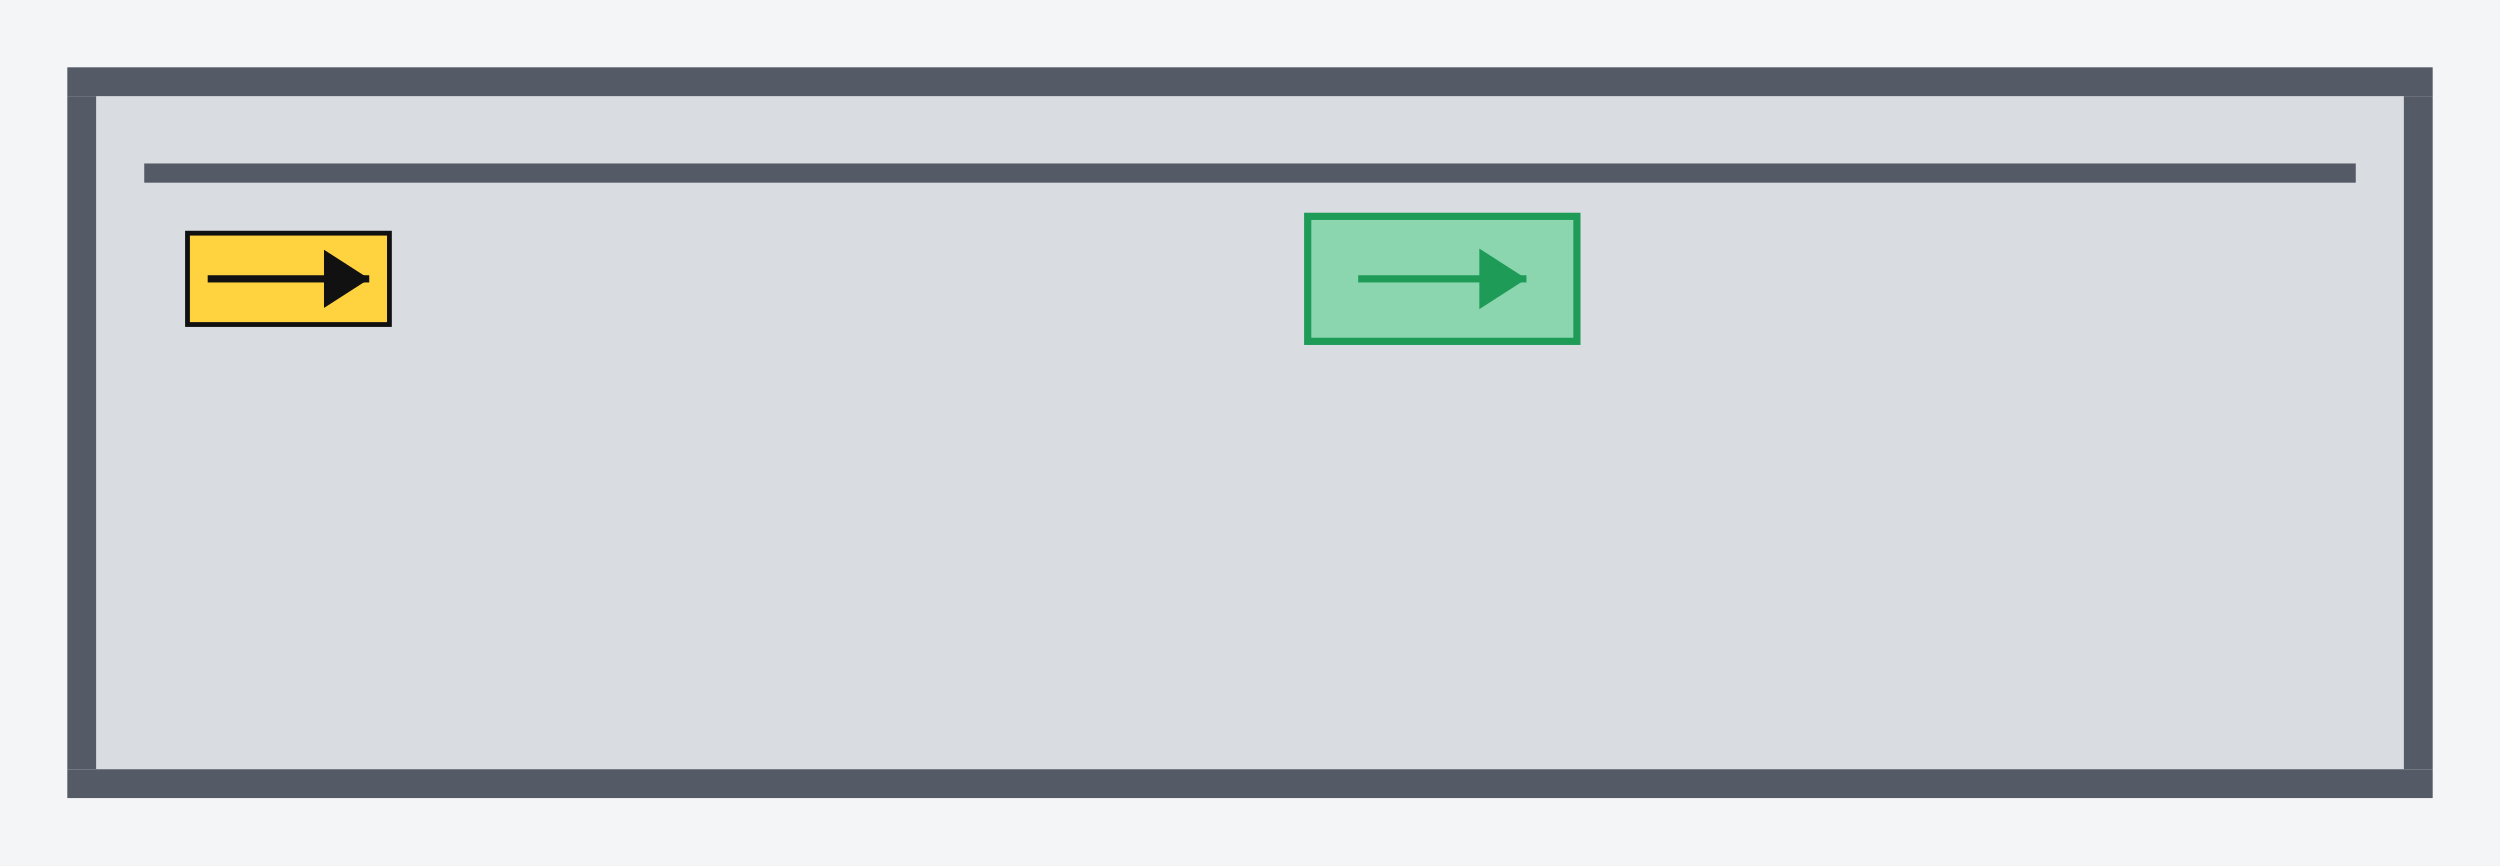
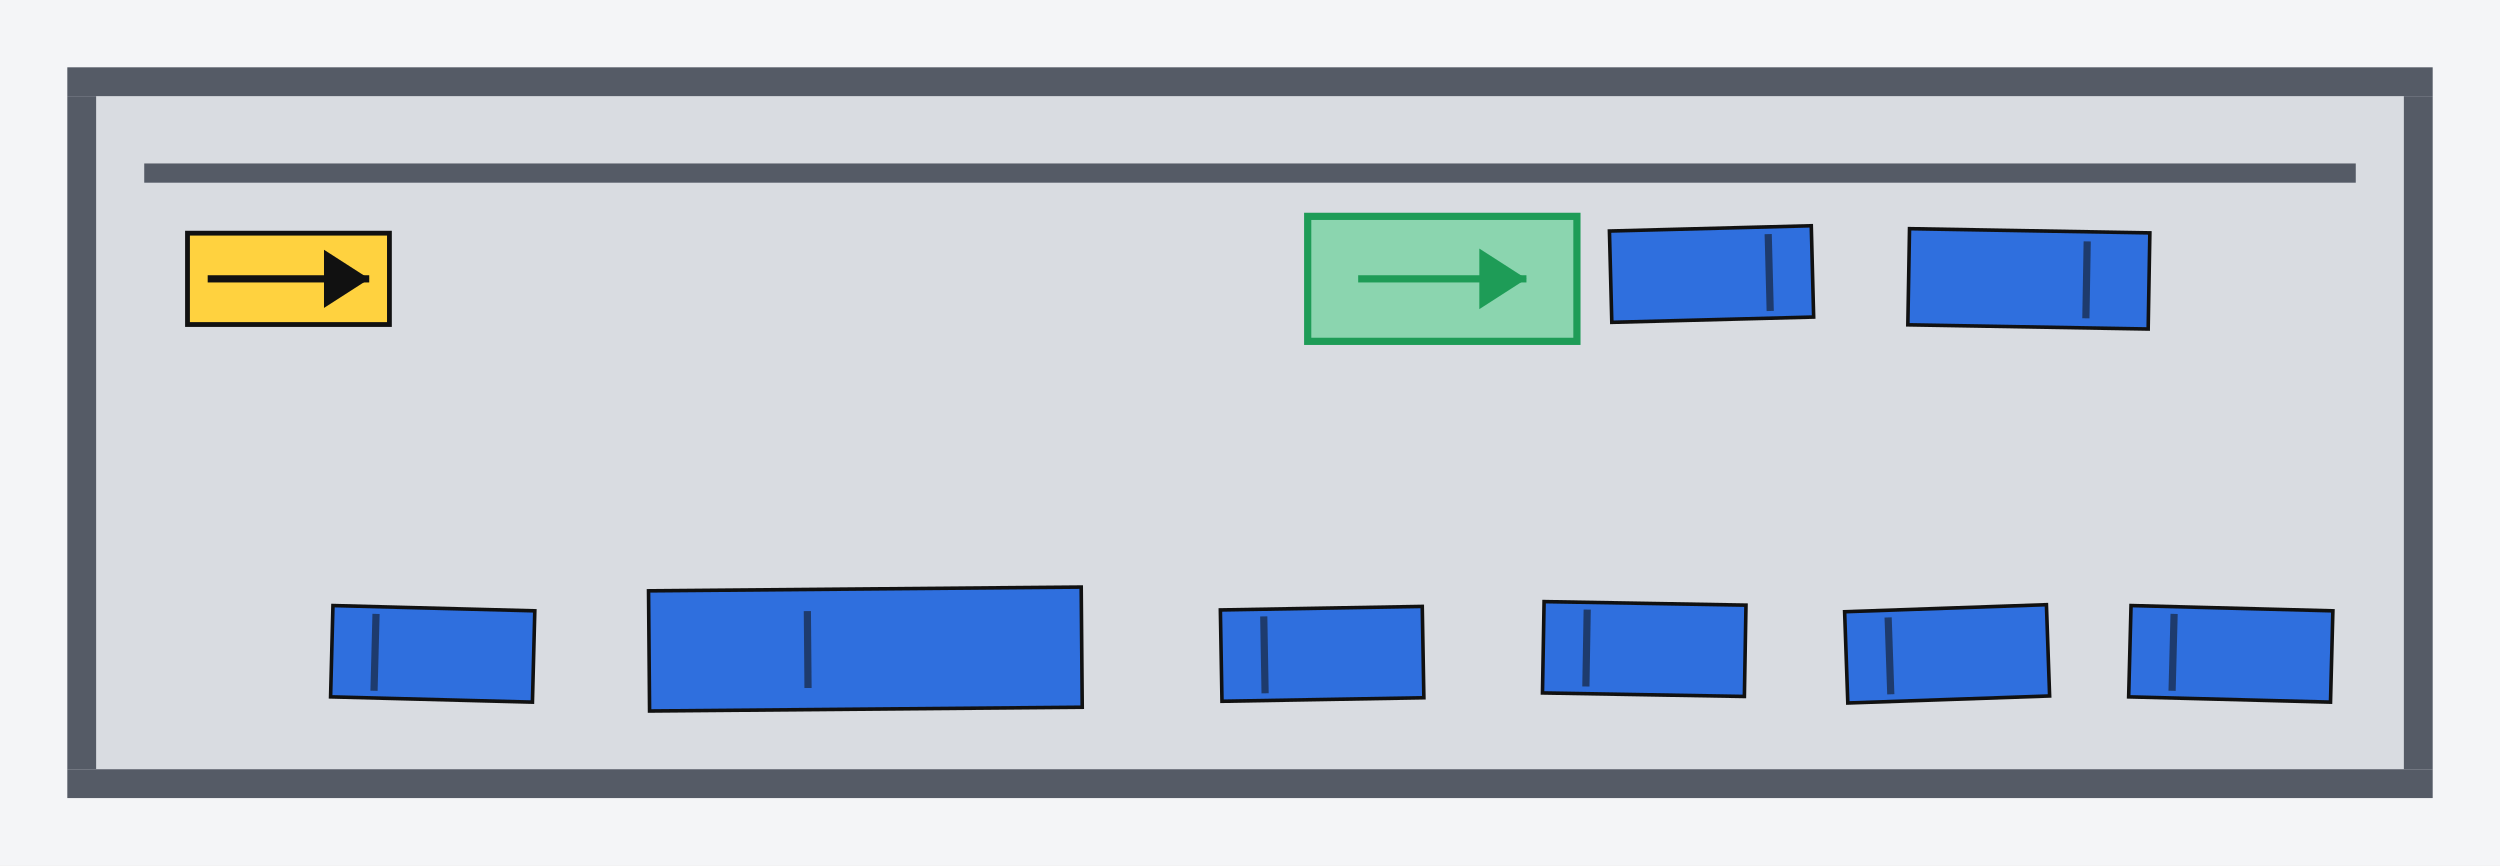
<svg xmlns="http://www.w3.org/2000/svg" viewBox="-520 -180 1040 360" width="1040" height="360" role="img" aria-label="Main Street">
  <style>.bg{fill:#f4f5f7}.floor{fill:#d9dce1}.bay{fill:none;stroke:#fff;stroke-width:2}.target{fill:rgba(46,204,113,.45);stroke:#1e9c57;stroke-width:3}.targetarrow{fill:none;stroke:#1e9c57;stroke-width:3}.targetarrowf{fill:#1e9c57}.car{stroke:#111;stroke-width:1.5}.glass{stroke:#111;stroke-width:3;opacity:.55}.wall{fill:#555b66}.pillar{fill:#2b2f36}.cone{fill:#ff8a1f;stroke:#b3540a;stroke-width:1.5}.start{fill:#ffd23f;stroke:#111;stroke-width:2}.startarrow{fill:none;stroke:#111;stroke-width:3}.startarrowf{fill:#111}.ramp{fill:#b7c4d9;stroke:#5b7aa6;stroke-width:2}.roadarrow{fill:none;stroke:#fff;stroke-width:3}.roadarrowf{fill:#fff}.ramparrow{fill:none;stroke:#2d4a73;stroke-width:3}.ramparrowf{fill:#2d4a73}.label{font:12px sans-serif;fill:#1b2a41}</style>
  <rect class="bg" x="-520" y="-180" width="1040" height="360" />
  <polygon class="floor" points="480,140 480,-140 -480,-140 -480,140" />
  <polygon class="target" points="136,-90 24,-90 24,-38 136,-38" />
  <polyline class="targetarrow" points="45,-64 115,-64" />
  <polygon class="targetarrowf" points="115,-64 95.4,-51.4 95.4,-76.6" />
  <polygon class="wall" points="460,-104 460,-112 -460,-112 -460,-104" />
  <polygon class="wall" points="492,152 492,140 -492,140 -492,152" />
  <polygon class="wall" points="492,-140 492,-152 -492,-152 -492,-140" />
  <polygon class="wall" points="492,140 492,-140 480,-140 480,140" />
  <polygon class="wall" points="-480,140 -480,-140 -492,-140 -492,140" />
+   <polygon class="car" fill="#2f6fde" points="233.49,-86.09 149.52,-83.89 150.51,-45.91 234.48,-48.11" />
+   <polyline class="glass" points="216.41,-50.63 215.57,-82.62" />
+   <polygon class="car" fill="#2f6fde" points="374.34,-83.12 274.36,-84.87 273.66,-44.88 373.64,-43.13" />
+   <polyline class="glass" points="347.72,-47.58 348.28,-79.58" />
+   <polygon class="car" fill="#2f6fde" points="-249.78,115.78 -69.79,114.21 -70.22,64.22 -250.21,65.79" />
+   <polyline class="glass" points="-184.14,74.21 -183.86,106.21" />
+   <polygon class="car" fill="#2f6fde" points="-382.48,109.89 -298.51,112.09 -297.52,74.11 -381.49,71.91" />
+   <polyline class="glass" points="-363.57,75.38 -364.41,107.37" />
+   <polygon class="car" fill="#2f6fde" points="-11.66,111.73 72.33,110.26 71.66,72.27 -12.33,73.74" />
+   <polyline class="glass" points="5.72,76.42 6.28,108.42" />
+   <polygon class="car" fill="#2f6fde" points="121.67,108.26 205.66,109.73 206.33,71.74 122.34,70.27" />
+   <polyline class="glass" points="140.28,73.58 139.72,105.58" />
+   <polygon class="car" fill="#2f6fde" points="248.69,112.45 332.64,109.52 331.31,71.55 247.36,74.48" />
+   <polyline class="glass" points="265.46,76.85 266.57,108.83" />
+   <polygon class="car" fill="#2f6fde" points="365.52,109.89 449.49,112.09 450.48,74.11 366.51,71.91" />
+   <polyline class="glass" points="384.43,75.38 383.59,107.37" />
  <polygon class="start" points="-358,-83 -442,-83 -442,-45 -358,-45" />
  <polyline class="startarrow" points="-433.6,-64 -366.4,-64" />
  <polygon class="startarrowf" points="-366.4,-64 -385.22,-51.9 -385.22,-76.1" />
</svg>
